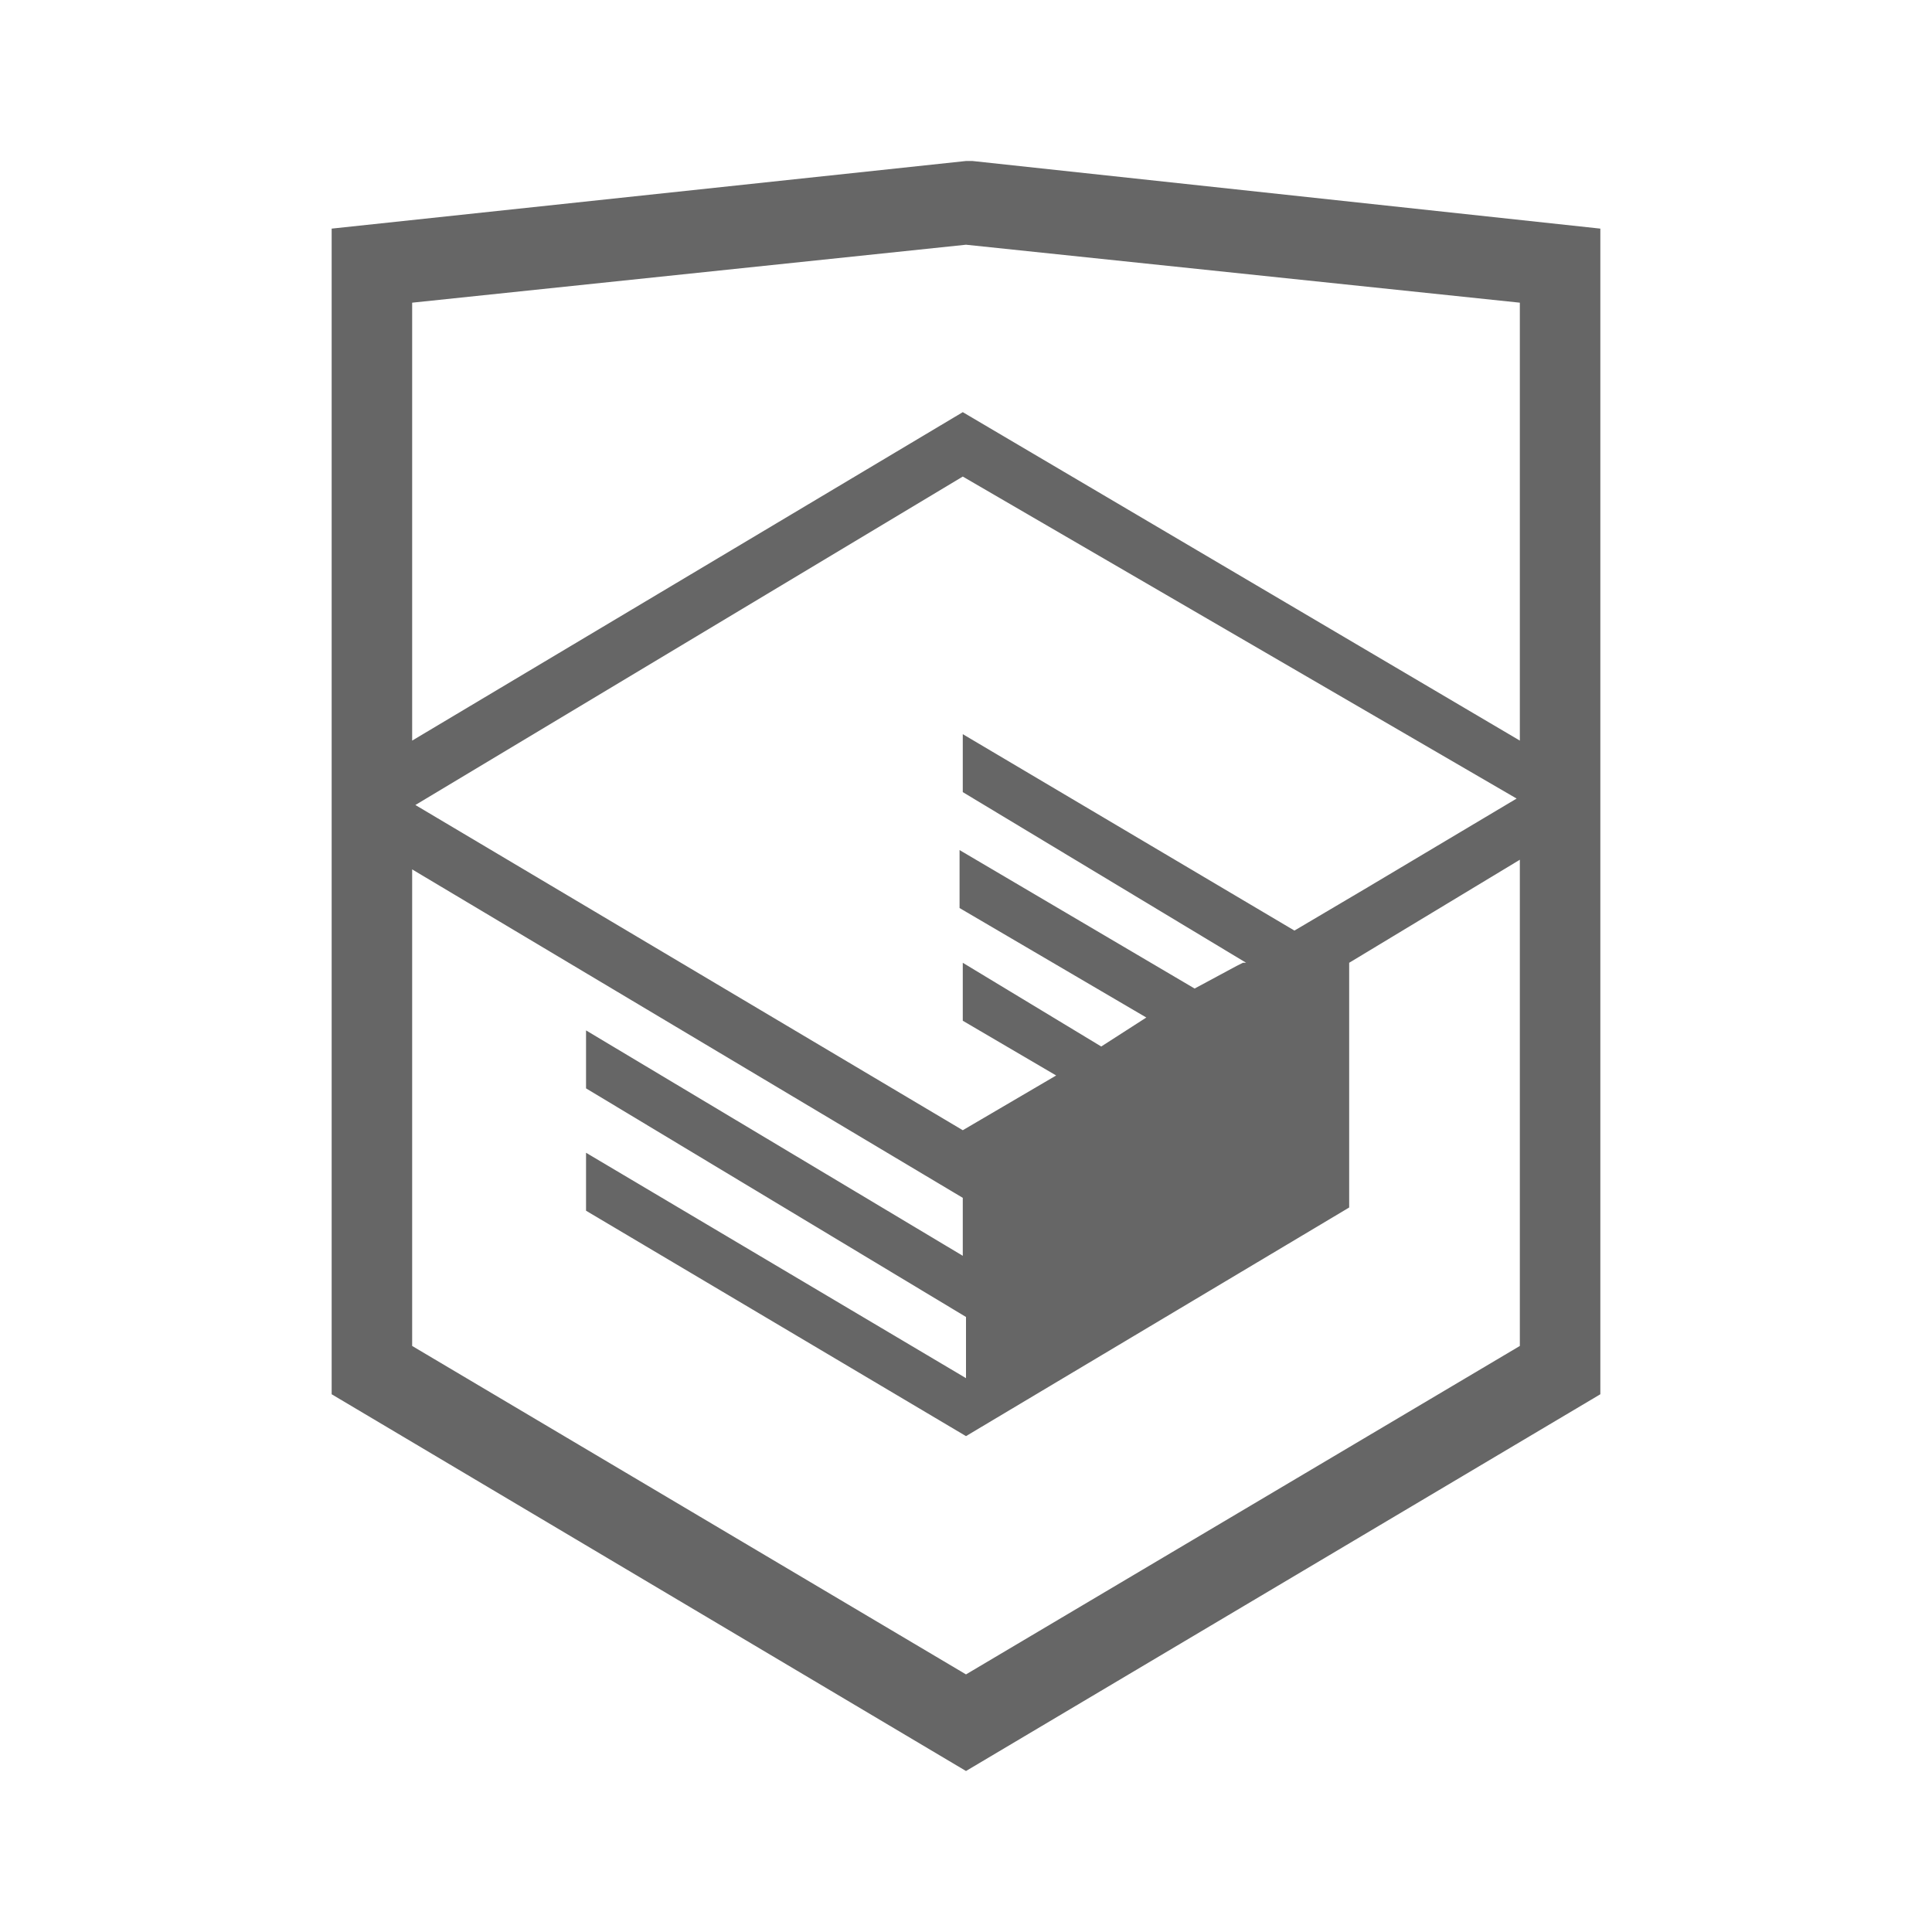
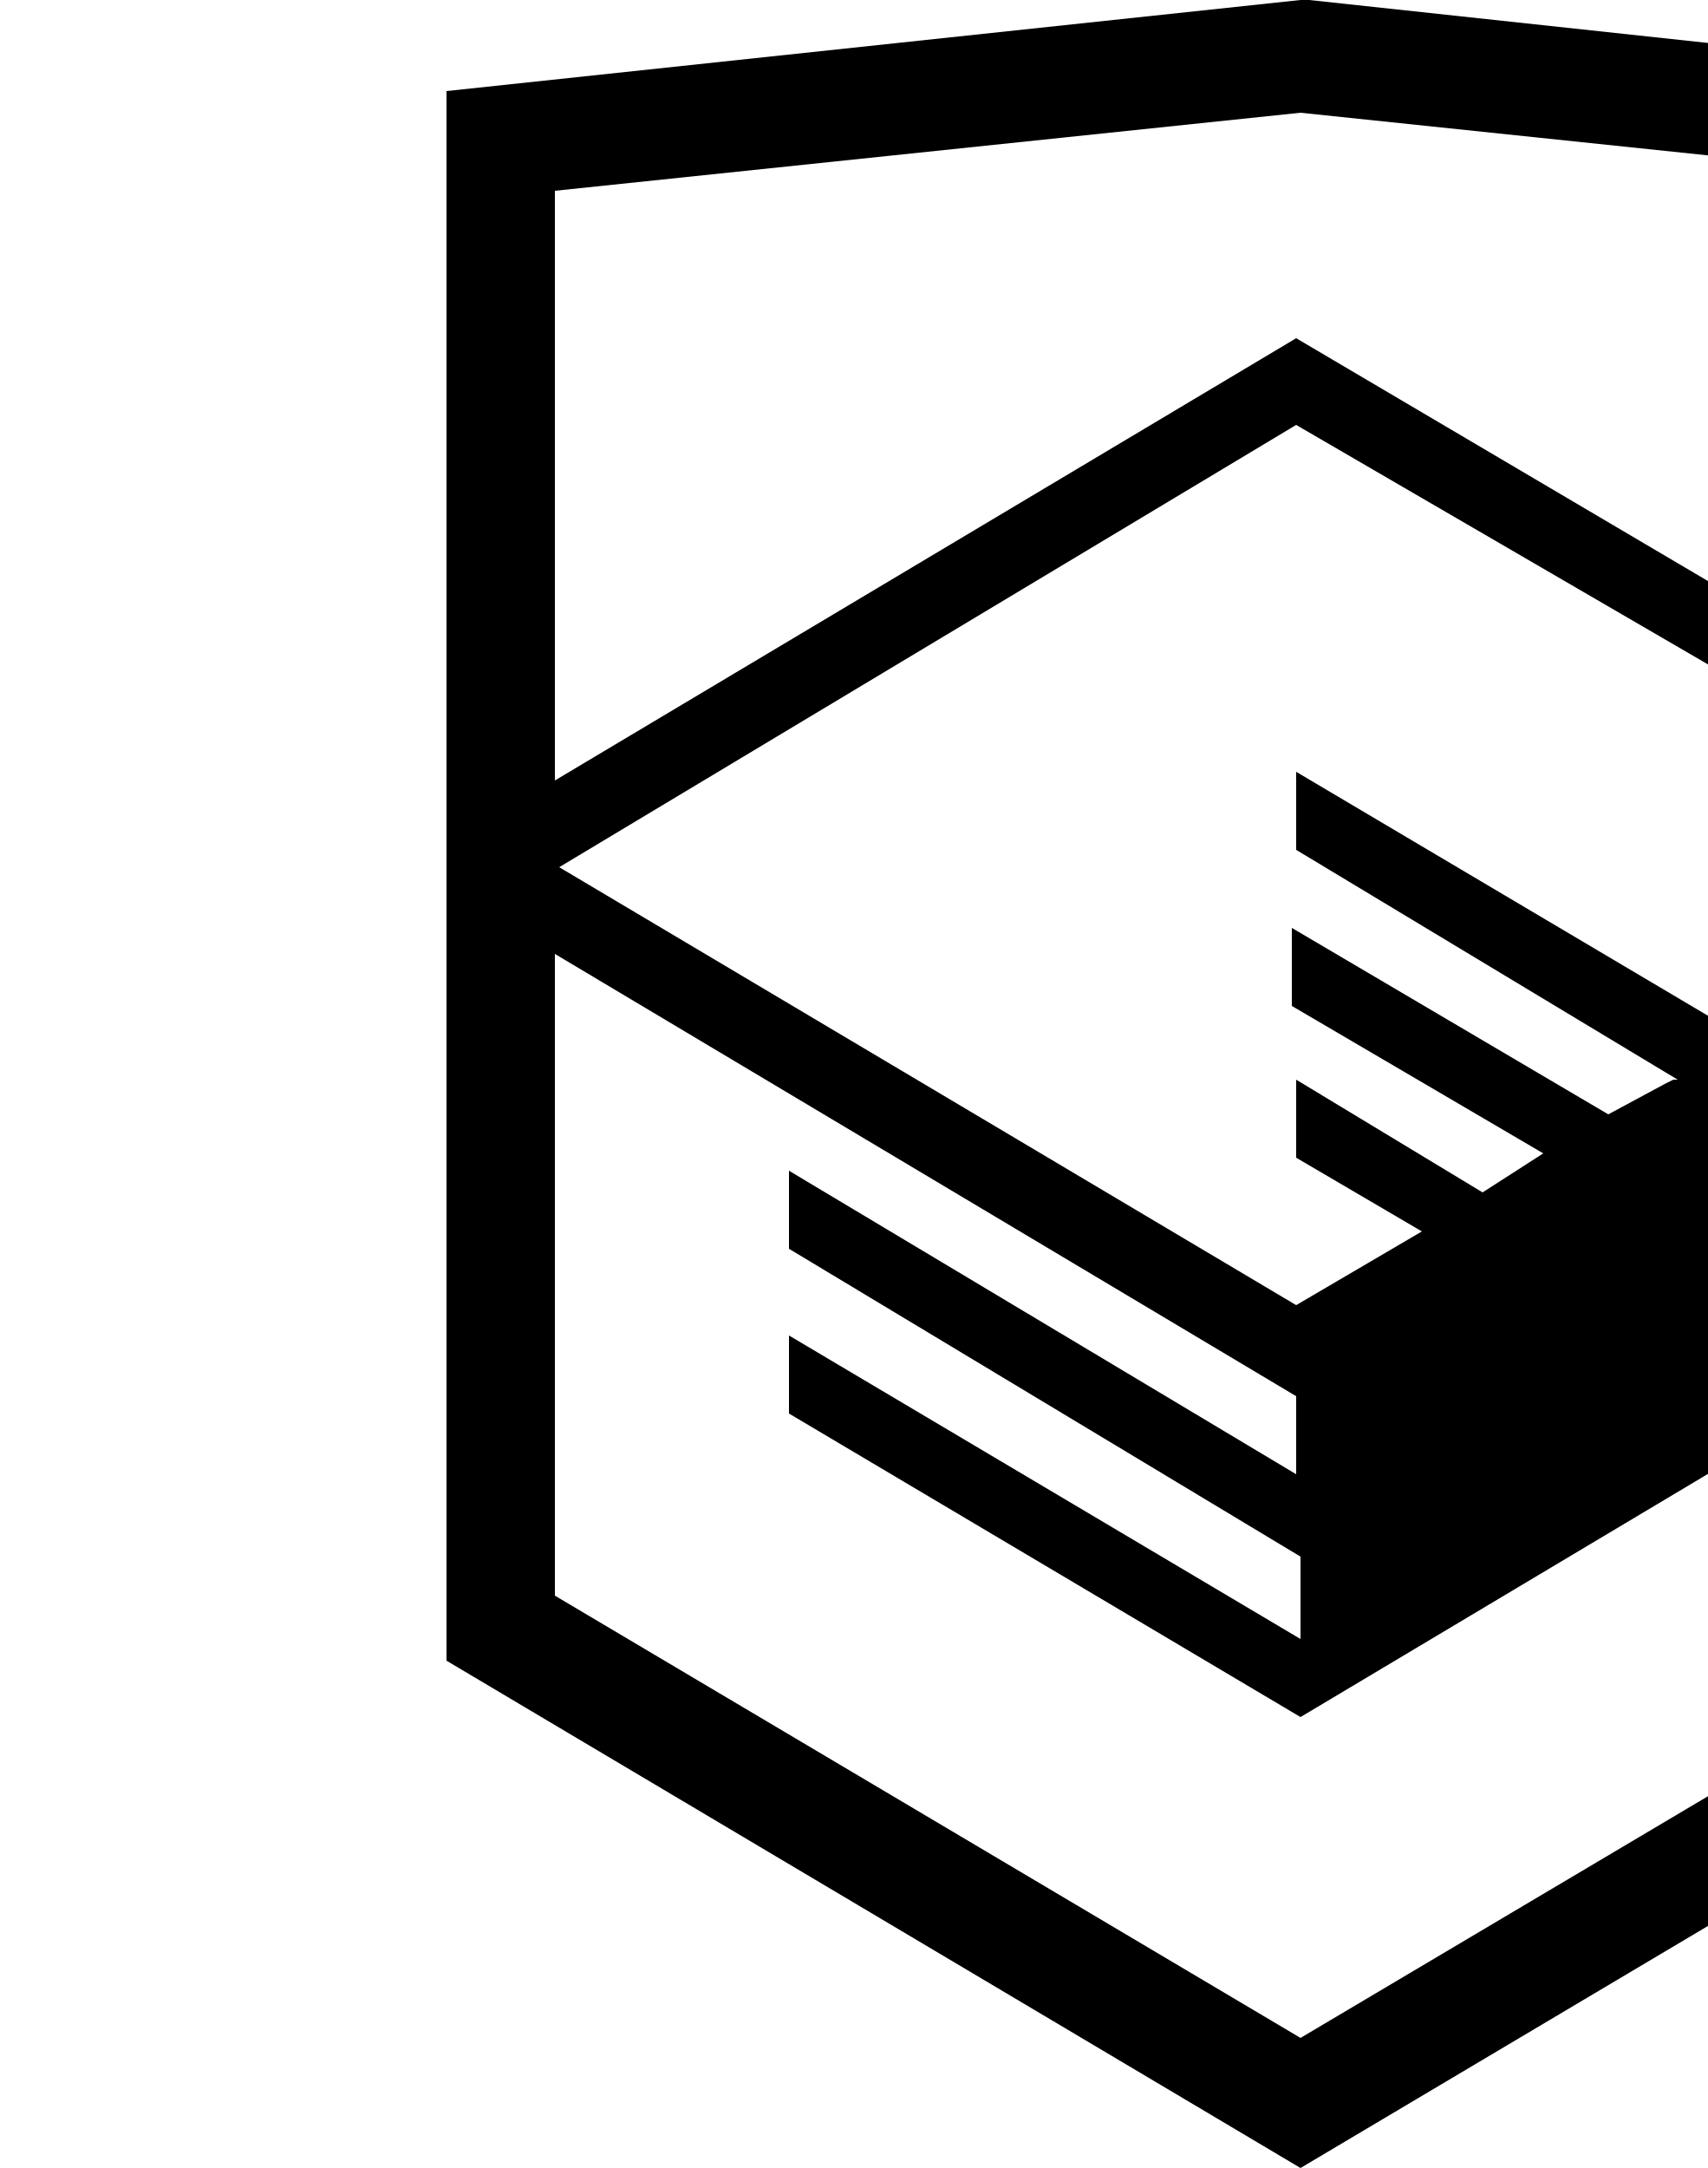
- <svg xmlns="http://www.w3.org/2000/svg" viewBox="0 0 60 60">
-   <path fill="#666666" d="M30.2 5h-.2l-19.7 2.1v36.2l19.7 11.7 19.7-11.7v-36.2l-19.5-2.1zm17 36.8l-17.2 10.2-17.2-10.2v-14.8l17.1 10.2v1.8l-11.7-7v1.8l11.8 7.1v1.9l-11.8-7v1.8l11.8 7 11.9-7.1v-7.6l5.3-3.2v15.1zm-.1-17l-4.7 2.8-2.2 1.3-10.3-6.1v1.8l8.8 5.3h-.1l-.2.1-1.3.7-7.3-4.3v1.8l5.8 3.4-1.4.9-4.3-2.6v1.8l2.9 1.7-2.9 1.7-17-10.1 17-10.2 17.2 10zm.1-1.8l-17.3-10.2-17.1 10.2v-13.6l17.2-1.8 17.2 1.8v13.6z" />
+ <svg xmlns="http://www.w3.org/2000/svg">
+   <path d="M30.2 5h-.2l-19.7 2.1v36.2l19.7 11.7 19.7-11.7v-36.2l-19.5-2.1zm17 36.8l-17.2 10.2-17.2-10.2v-14.8l17.1 10.2v1.8l-11.7-7v1.8l11.8 7.1v1.9l-11.8-7v1.8l11.8 7 11.9-7.1v-7.6l5.3-3.2v15.1zm-.1-17l-4.7 2.8-2.2 1.3-10.3-6.1v1.8l8.8 5.3h-.1l-.2.1-1.3.7-7.3-4.3v1.8l5.8 3.4-1.4.9-4.3-2.6v1.8l2.9 1.7-2.9 1.7-17-10.1 17-10.2 17.2 10zm.1-1.8l-17.3-10.2-17.1 10.2v-13.6l17.2-1.8 17.2 1.8v13.6z" transform="translate(0, -5)" />
</svg>
